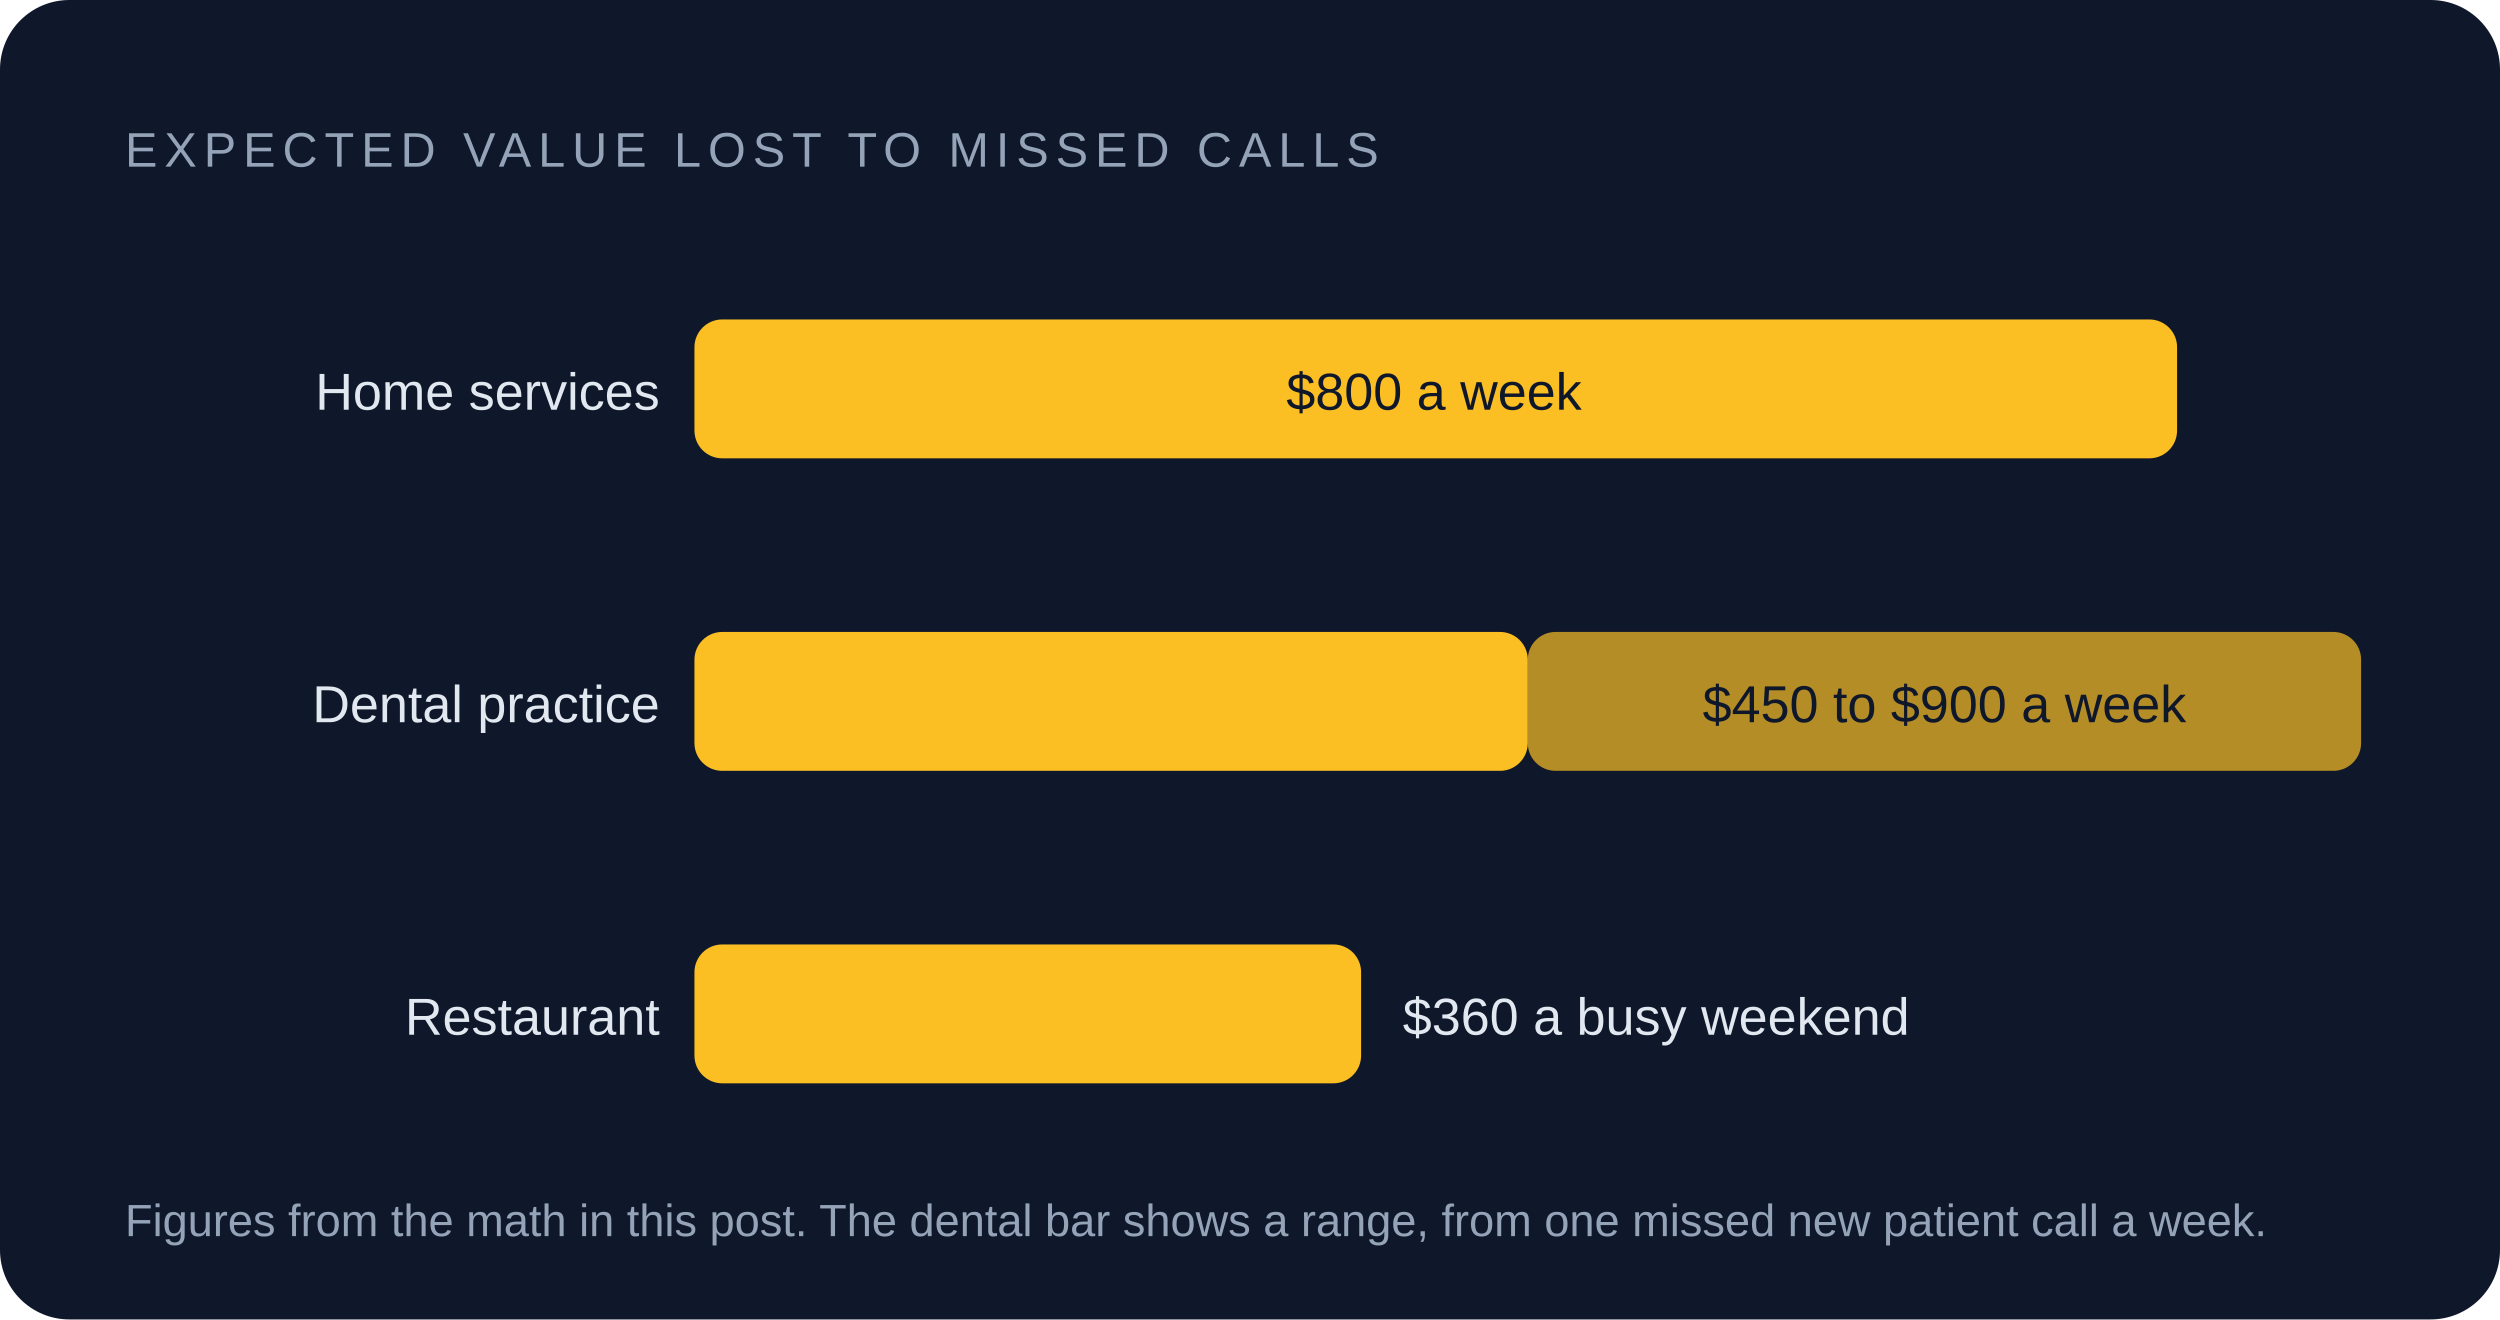
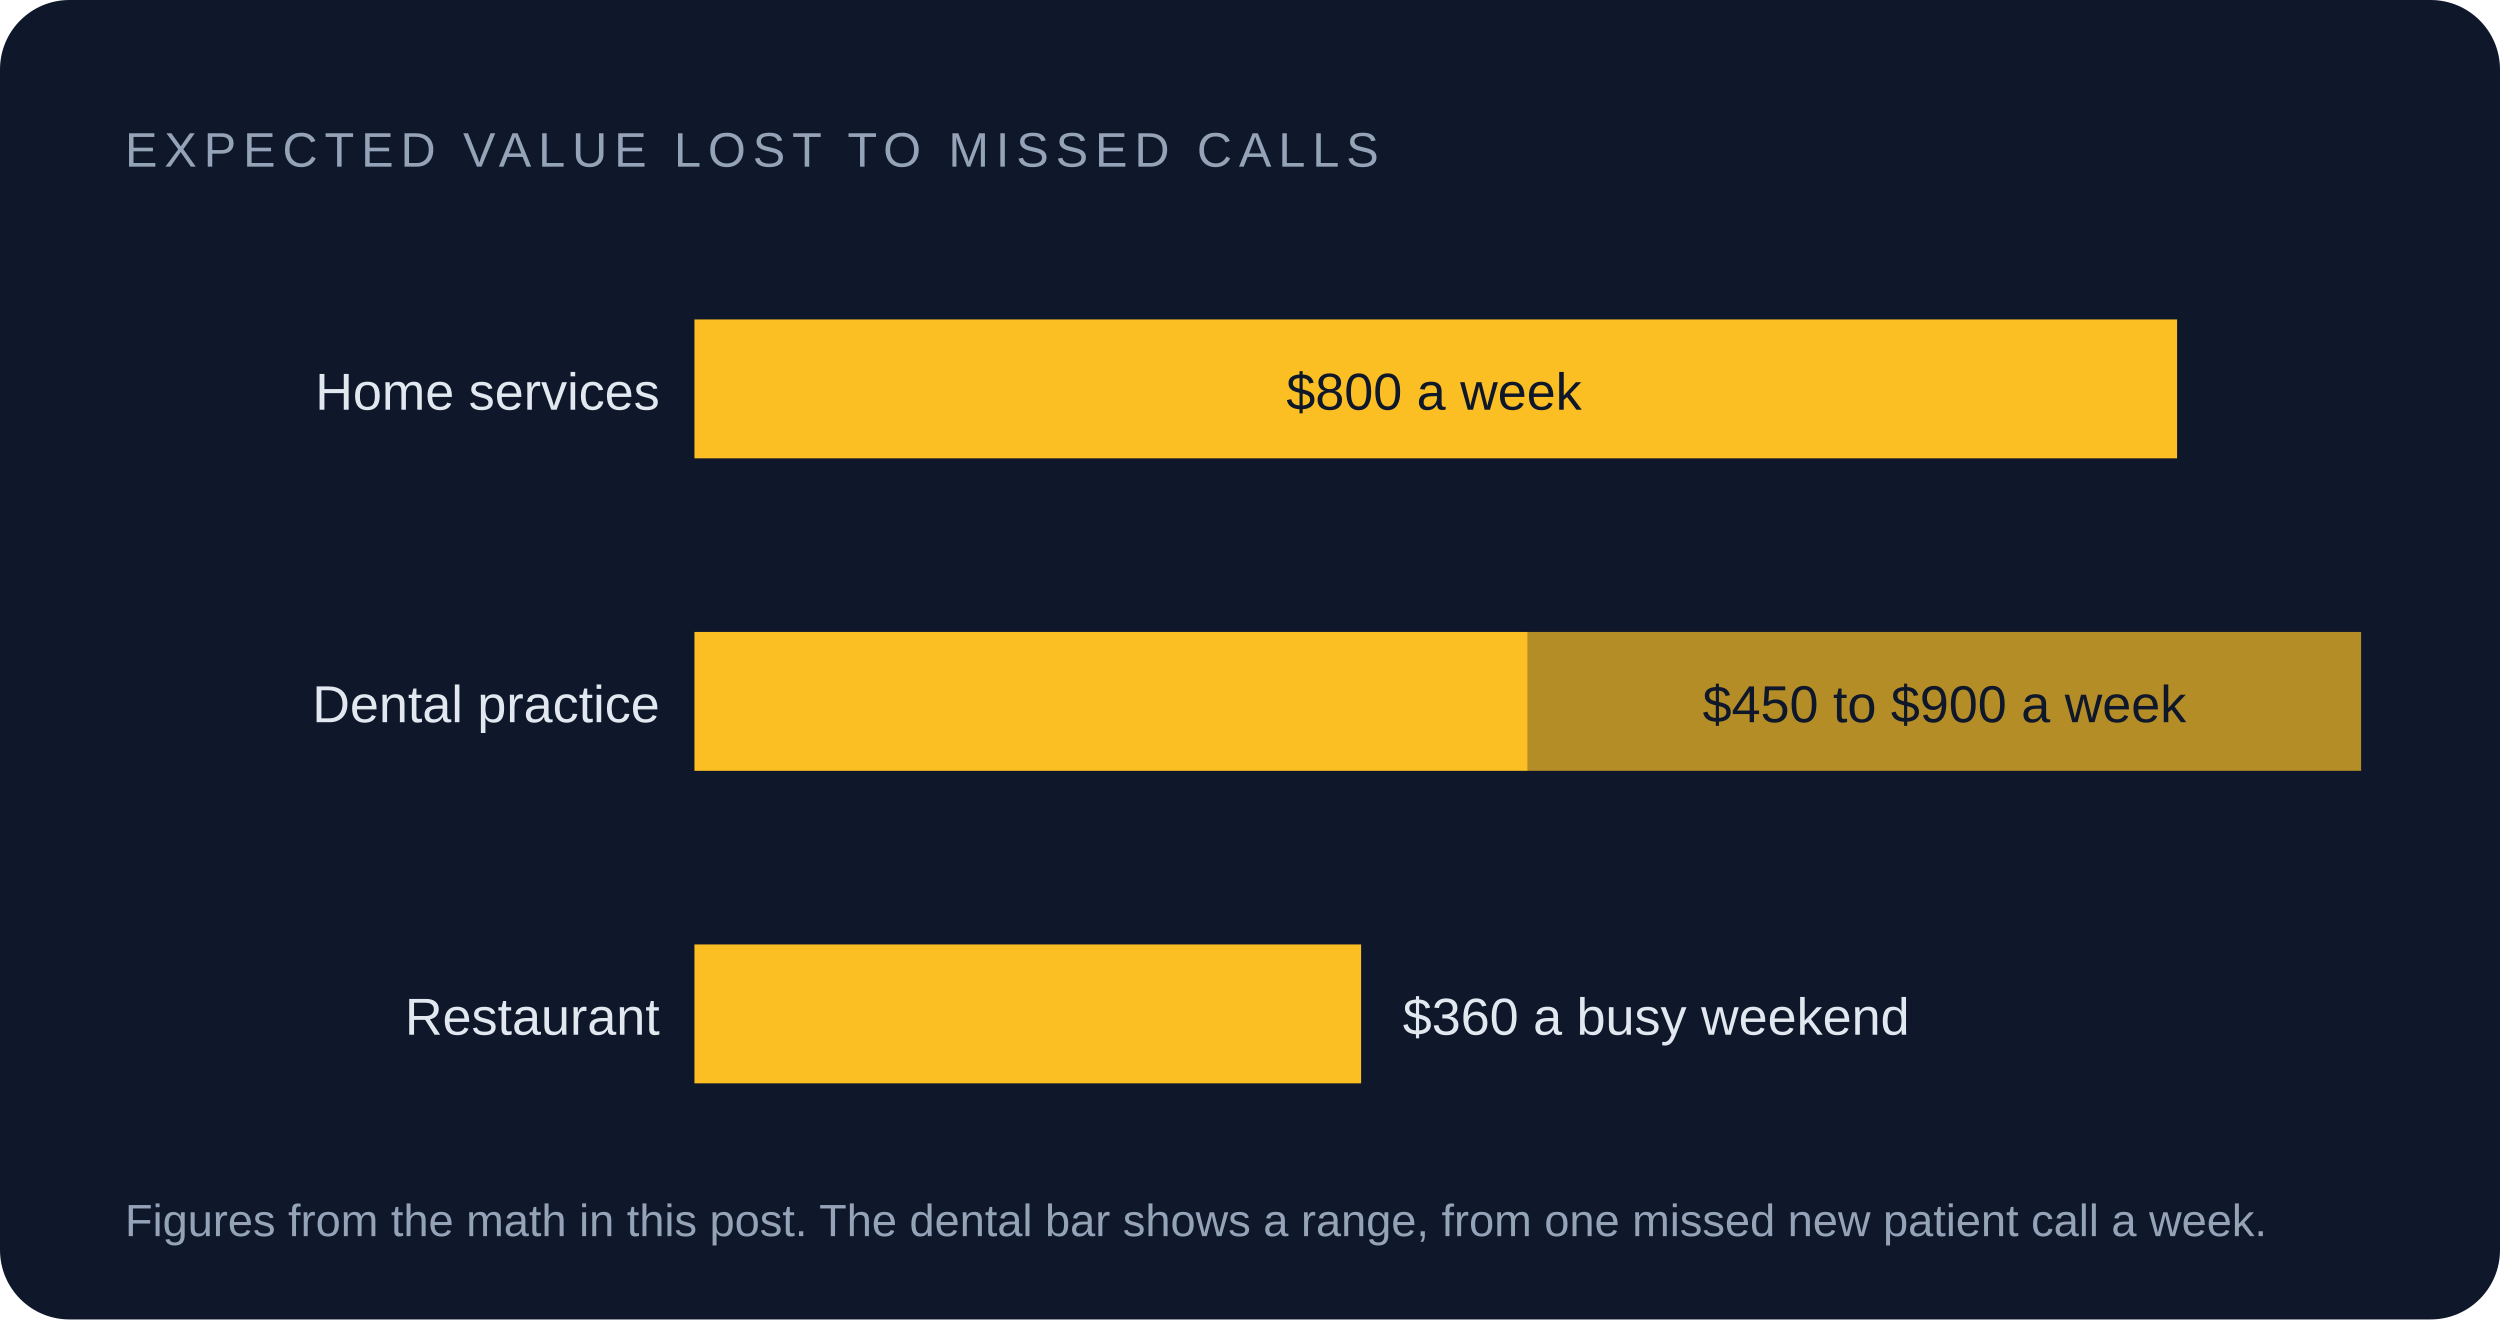
<svg xmlns="http://www.w3.org/2000/svg" viewBox="0 0 720 380" role="img">
  <rect x="0" y="0" width="720" height="380" rx="20" fill="#0f172a" />
  <text x="36" y="48" font-family="Arial, Helvetica, sans-serif" font-size="14" letter-spacing="2" fill="#94a3b8">EXPECTED VALUE LOST TO MISSED CALLS</text>
  <text x="190" y="118" font-family="Arial, Helvetica, sans-serif" font-size="15" text-anchor="end" fill="#e2e8f0">Home services</text>
-   <rect x="200" y="92" width="427" height="40" rx="8" fill="#fbbf24" />
+   <rect x="200" y="92" width="427" height="40" rx="0" fill="#fbbf24" />
  <text x="413" y="118" font-family="Arial, Helvetica, sans-serif" font-size="15" text-anchor="middle" fill="#0f172a">$800 a week</text>
  <text x="190" y="208" font-family="Arial, Helvetica, sans-serif" font-size="15" text-anchor="end" fill="#e2e8f0">Dental practice</text>
-   <rect x="200" y="182" width="240" height="40" rx="8" fill="#fbbf24" />
-   <rect x="440" y="182" width="240" height="40" rx="8" fill="#fbbf24" opacity="0.70" />
+   <rect x="200" y="182" width="240" height="40" rx="0" fill="#fbbf24" />
+   <rect x="440" y="182" width="240" height="40" rx="0" fill="#fbbf24" opacity="0.70" />
  <text x="560" y="208" font-family="Arial, Helvetica, sans-serif" font-size="15" text-anchor="middle" fill="#0f172a">$450 to $900 a week</text>
  <text x="190" y="298" font-family="Arial, Helvetica, sans-serif" font-size="15" text-anchor="end" fill="#e2e8f0">Restaurant</text>
-   <rect x="200" y="272" width="192" height="40" rx="8" fill="#fbbf24" />
+   <rect x="200" y="272" width="192" height="40" rx="0" fill="#fbbf24" />
  <text x="404" y="298" font-family="Arial, Helvetica, sans-serif" font-size="15" fill="#e2e8f0">$360 a busy weekend</text>
  <text x="36" y="356" font-family="Arial, Helvetica, sans-serif" font-size="13" fill="#94a3b8">Figures from the math in this post. The dental bar shows a range, from one missed new patient call a week.</text>
</svg>
